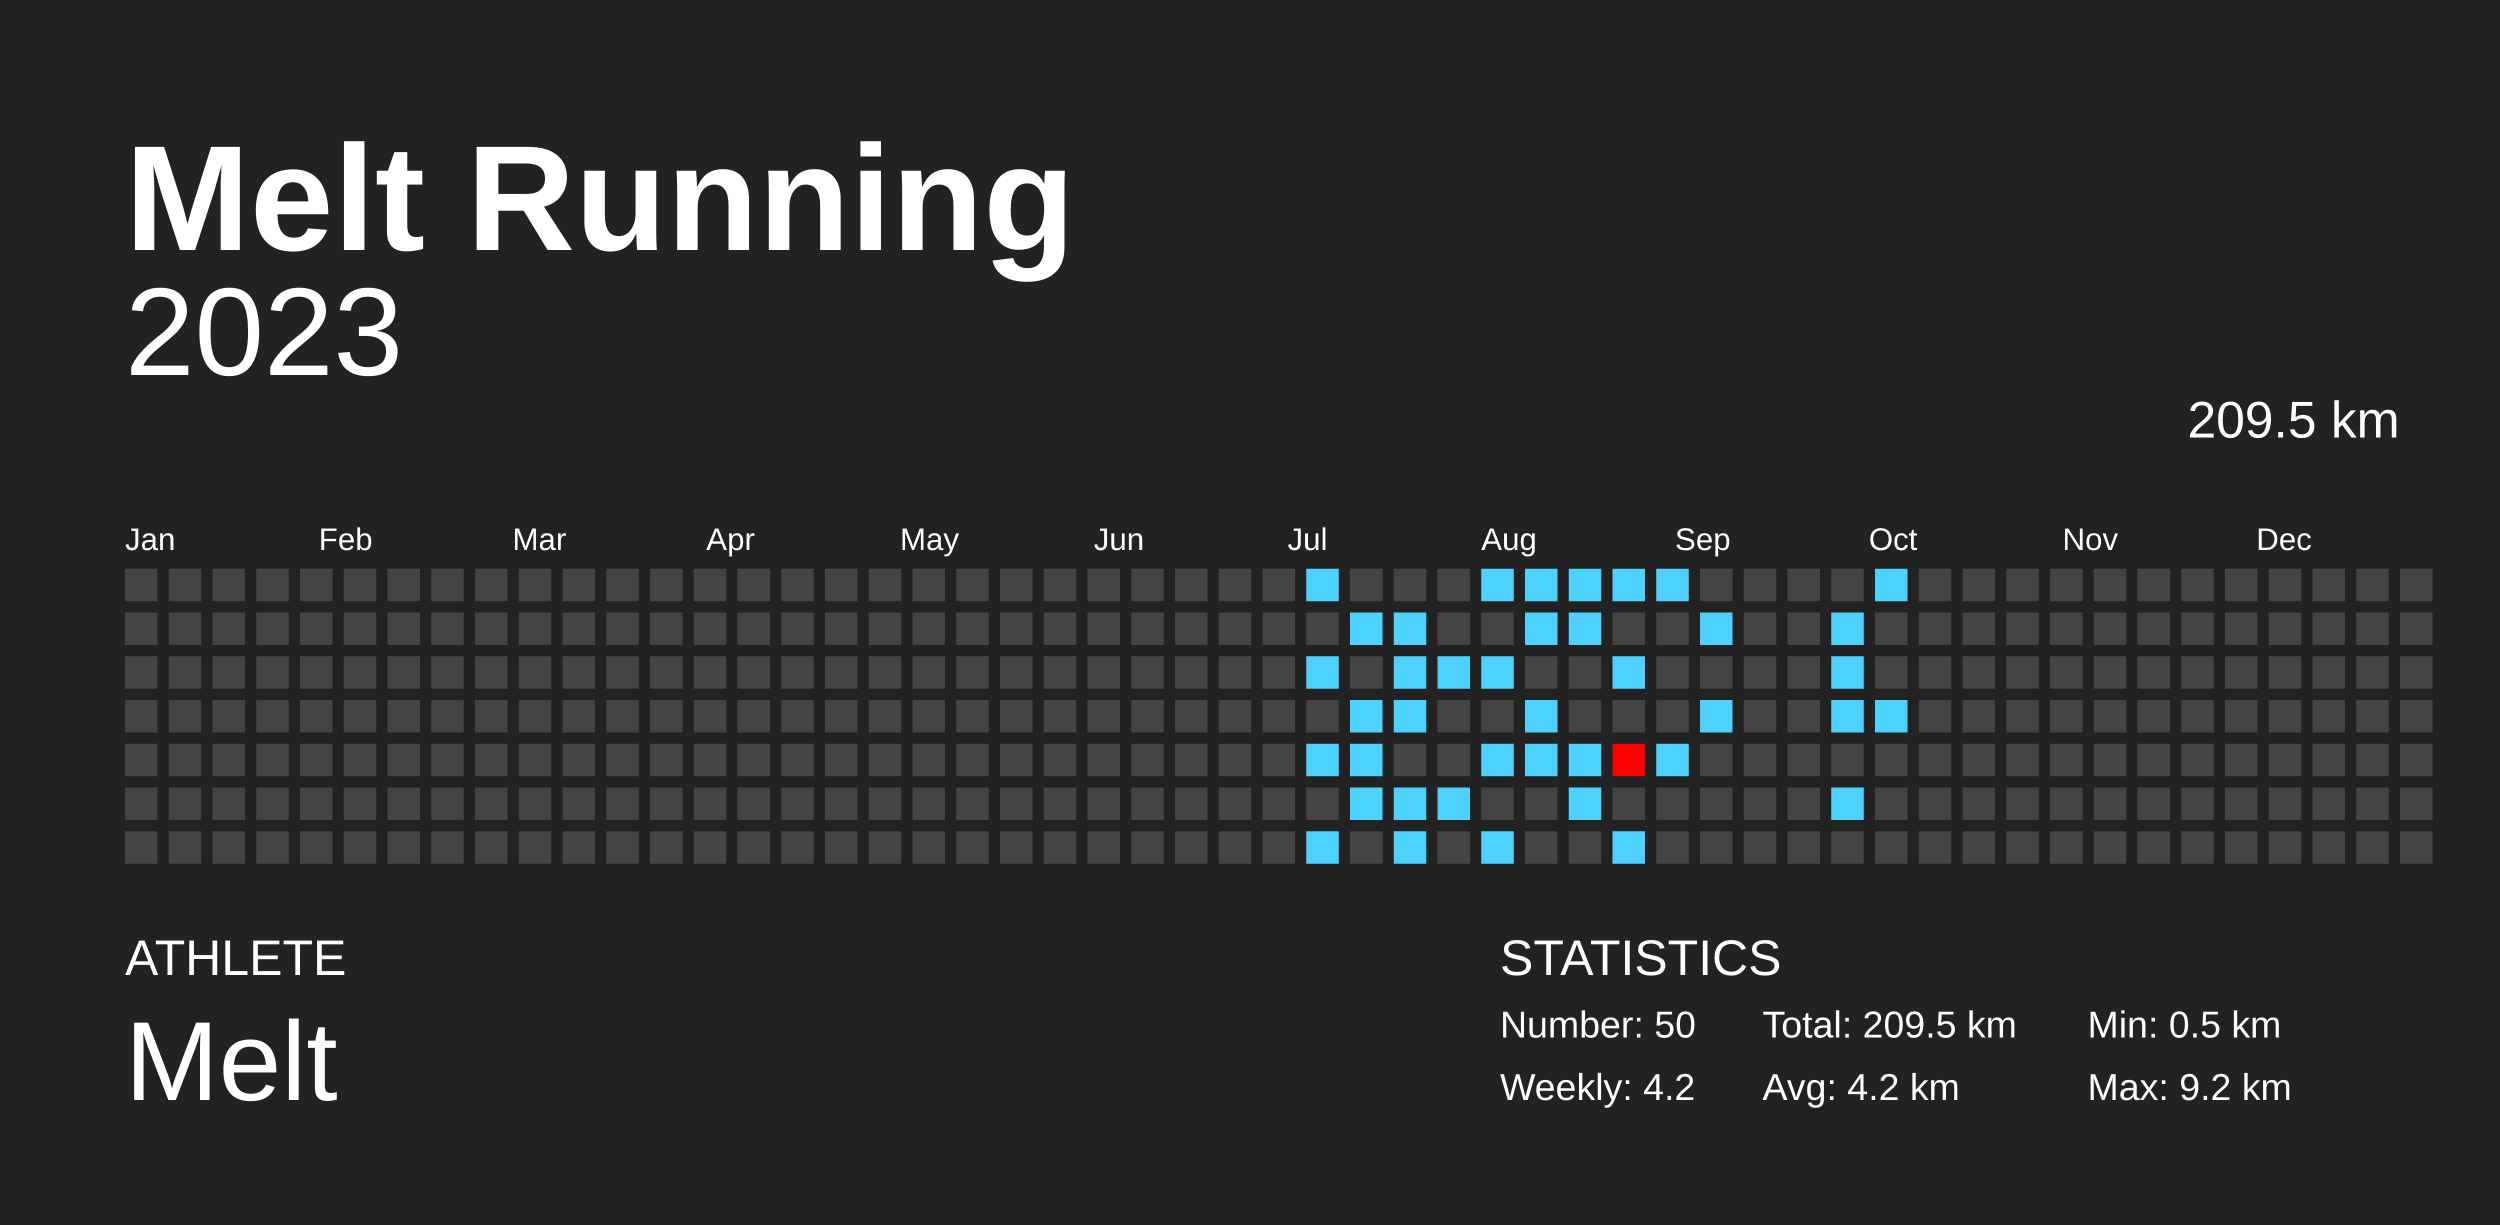
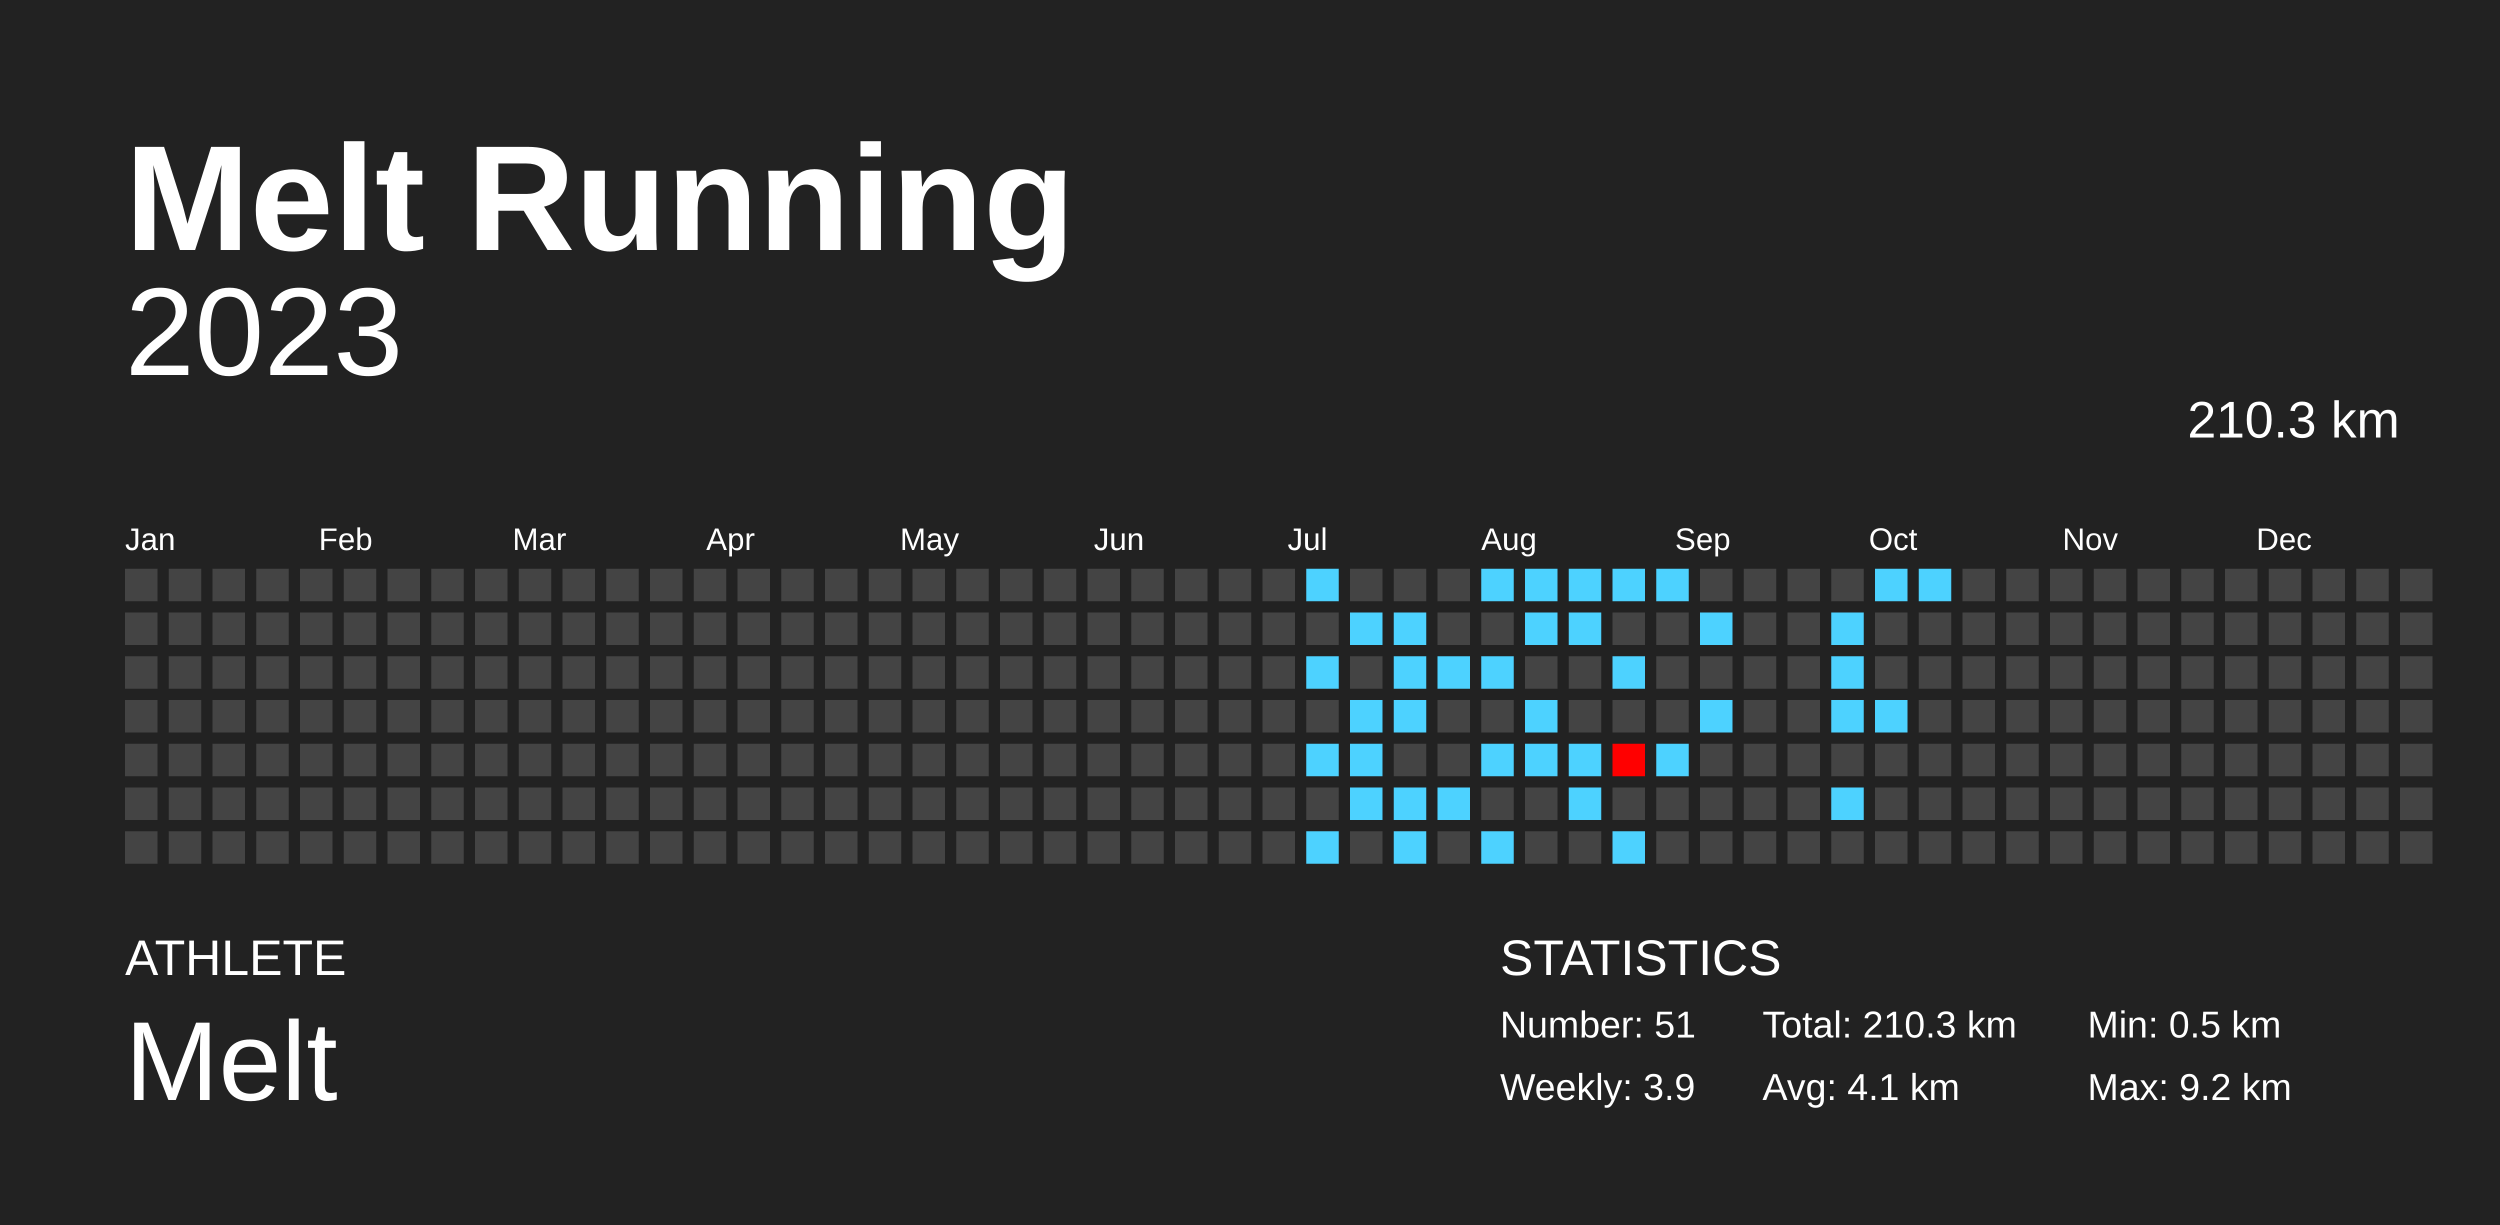
<svg xmlns="http://www.w3.org/2000/svg" baseProfile="full" height="98mm" version="1.1" viewBox="0,0,200,98" width="200mm">
  <defs />
  <rect fill="#222222" height="98" width="200" x="0" y="0" />
  <text fill="#FFFFFF" style="font-size:12px; font-family:Arial; font-weight:bold;" x="10" y="20">Melt Running</text>
  <text fill="#FFFFFF" style="font-size:4px; font-family:Arial" x="10" y="78">ATHLETE</text>
  <text fill="#FFFFFF" style="font-size:9px; font-family:Arial" x="10" y="88">Melt</text>
  <text fill="#FFFFFF" style="font-size:4px; font-family:Arial" x="120" y="78">STATISTICS</text>
-   <text fill="#FFFFFF" style="font-size:3px; font-family:Arial" x="120" y="83">Number: 50</text>
-   <text fill="#FFFFFF" style="font-size:3px; font-family:Arial" x="120" y="88">Weekly: 4.2</text>
-   <text fill="#FFFFFF" style="font-size:3px; font-family:Arial" x="141" y="83">Total: 209.5 km</text>
-   <text fill="#FFFFFF" style="font-size:3px; font-family:Arial" x="141" y="88">Avg: 4.2 km</text>
+   <text fill="#FFFFFF" style="font-size:3px; font-family:Arial" x="120" y="83">Number: 51</text>
+   <text fill="#FFFFFF" style="font-size:3px; font-family:Arial" x="120" y="88">Weekly: 3.9</text>
+   <text fill="#FFFFFF" style="font-size:3px; font-family:Arial" x="141" y="83">Total: 210.3 km</text>
+   <text fill="#FFFFFF" style="font-size:3px; font-family:Arial" x="141" y="88">Avg: 4.1 km</text>
  <text fill="#FFFFFF" style="font-size:3px; font-family:Arial" x="167" y="83">Min: 0.5 km</text>
  <text fill="#FFFFFF" style="font-size:3px; font-family:Arial" x="167" y="88">Max: 9.2 km</text>
  <text alignment-baseline="hanging" fill="#FFFFFF" style="font-size:10.0px; font-family:Arial;" x="10" y="30">2023</text>
-   <text alignment-baseline="hanging" fill="#FFFFFF" style="font-size:4.125px; font-family:Arial;" x="175" y="35">209.5 km</text>
+   <text alignment-baseline="hanging" fill="#FFFFFF" style="font-size:4.125px; font-family:Arial;" x="175" y="35">210.3 km</text>
  <text fill="#FFFFFF" style="font-size:2.5px; font-family:Arial" x="10.0" y="44">Jan</text>
  <text fill="#FFFFFF" style="font-size:2.5px; font-family:Arial" x="25.5" y="44">Feb</text>
  <text fill="#FFFFFF" style="font-size:2.5px; font-family:Arial" x="41.0" y="44">Mar</text>
  <text fill="#FFFFFF" style="font-size:2.5px; font-family:Arial" x="56.5" y="44">Apr</text>
  <text fill="#FFFFFF" style="font-size:2.5px; font-family:Arial" x="72.0" y="44">May</text>
  <text fill="#FFFFFF" style="font-size:2.5px; font-family:Arial" x="87.5" y="44">Jun</text>
  <text fill="#FFFFFF" style="font-size:2.5px; font-family:Arial" x="103.0" y="44">Jul</text>
  <text fill="#FFFFFF" style="font-size:2.5px; font-family:Arial" x="118.5" y="44">Aug</text>
  <text fill="#FFFFFF" style="font-size:2.5px; font-family:Arial" x="134.0" y="44">Sep</text>
  <text fill="#FFFFFF" style="font-size:2.5px; font-family:Arial" x="149.5" y="44">Oct</text>
  <text fill="#FFFFFF" style="font-size:2.5px; font-family:Arial" x="165.0" y="44">Nov</text>
  <text fill="#FFFFFF" style="font-size:2.5px; font-family:Arial" x="180.5" y="44">Dec</text>
  <rect fill="#444444" height="2.6" width="2.6" x="10.0" y="45.5" />
  <rect fill="#444444" height="2.6" width="2.6" x="10.0" y="49.0" />
  <rect fill="#444444" height="2.6" width="2.6" x="10.0" y="52.5" />
  <rect fill="#444444" height="2.6" width="2.6" x="10.0" y="56.0" />
  <rect fill="#444444" height="2.6" width="2.6" x="10.0" y="59.5" />
  <rect fill="#444444" height="2.6" width="2.6" x="10.0" y="63.0" />
  <rect fill="#444444" height="2.6" width="2.6" x="10.0" y="66.5" />
  <rect fill="#444444" height="2.6" width="2.6" x="13.5" y="45.5" />
  <rect fill="#444444" height="2.6" width="2.6" x="13.5" y="49.0" />
  <rect fill="#444444" height="2.6" width="2.6" x="13.5" y="52.5" />
  <rect fill="#444444" height="2.6" width="2.6" x="13.5" y="56.0" />
  <rect fill="#444444" height="2.6" width="2.6" x="13.5" y="59.5" />
  <rect fill="#444444" height="2.6" width="2.6" x="13.5" y="63.0" />
  <rect fill="#444444" height="2.6" width="2.6" x="13.5" y="66.5" />
  <rect fill="#444444" height="2.6" width="2.6" x="17.0" y="45.5" />
  <rect fill="#444444" height="2.6" width="2.6" x="17.0" y="49.0" />
  <rect fill="#444444" height="2.6" width="2.6" x="17.0" y="52.5" />
  <rect fill="#444444" height="2.6" width="2.6" x="17.0" y="56.0" />
  <rect fill="#444444" height="2.6" width="2.6" x="17.0" y="59.5" />
  <rect fill="#444444" height="2.6" width="2.6" x="17.0" y="63.0" />
  <rect fill="#444444" height="2.6" width="2.6" x="17.0" y="66.5" />
  <rect fill="#444444" height="2.6" width="2.6" x="20.5" y="45.5" />
  <rect fill="#444444" height="2.6" width="2.6" x="20.5" y="49.0" />
  <rect fill="#444444" height="2.6" width="2.6" x="20.5" y="52.5" />
  <rect fill="#444444" height="2.6" width="2.6" x="20.5" y="56.0" />
  <rect fill="#444444" height="2.6" width="2.6" x="20.5" y="59.5" />
  <rect fill="#444444" height="2.6" width="2.6" x="20.5" y="63.0" />
  <rect fill="#444444" height="2.6" width="2.6" x="20.5" y="66.5" />
  <rect fill="#444444" height="2.6" width="2.6" x="24.0" y="45.5" />
  <rect fill="#444444" height="2.6" width="2.6" x="24.0" y="49.0" />
  <rect fill="#444444" height="2.6" width="2.6" x="24.0" y="52.5" />
  <rect fill="#444444" height="2.6" width="2.6" x="24.0" y="56.0" />
  <rect fill="#444444" height="2.6" width="2.6" x="24.0" y="59.5" />
  <rect fill="#444444" height="2.6" width="2.6" x="24.0" y="63.0" />
  <rect fill="#444444" height="2.6" width="2.6" x="24.0" y="66.5" />
  <rect fill="#444444" height="2.6" width="2.6" x="27.5" y="45.5" />
  <rect fill="#444444" height="2.6" width="2.6" x="27.5" y="49.0" />
  <rect fill="#444444" height="2.6" width="2.6" x="27.5" y="52.5" />
  <rect fill="#444444" height="2.6" width="2.6" x="27.5" y="56.0" />
  <rect fill="#444444" height="2.6" width="2.6" x="27.5" y="59.5" />
  <rect fill="#444444" height="2.6" width="2.6" x="27.5" y="63.0" />
  <rect fill="#444444" height="2.6" width="2.6" x="27.5" y="66.5" />
  <rect fill="#444444" height="2.6" width="2.6" x="31.0" y="45.5" />
  <rect fill="#444444" height="2.6" width="2.6" x="31.0" y="49.0" />
  <rect fill="#444444" height="2.6" width="2.6" x="31.0" y="52.5" />
  <rect fill="#444444" height="2.6" width="2.6" x="31.0" y="56.0" />
  <rect fill="#444444" height="2.6" width="2.6" x="31.0" y="59.5" />
  <rect fill="#444444" height="2.6" width="2.6" x="31.0" y="63.0" />
  <rect fill="#444444" height="2.6" width="2.6" x="31.0" y="66.5" />
  <rect fill="#444444" height="2.6" width="2.6" x="34.5" y="45.5" />
  <rect fill="#444444" height="2.6" width="2.6" x="34.5" y="49.0" />
  <rect fill="#444444" height="2.6" width="2.6" x="34.5" y="52.5" />
  <rect fill="#444444" height="2.6" width="2.6" x="34.5" y="56.0" />
  <rect fill="#444444" height="2.6" width="2.6" x="34.5" y="59.5" />
  <rect fill="#444444" height="2.6" width="2.6" x="34.5" y="63.0" />
  <rect fill="#444444" height="2.6" width="2.6" x="34.5" y="66.5" />
  <rect fill="#444444" height="2.6" width="2.6" x="38.0" y="45.5" />
  <rect fill="#444444" height="2.6" width="2.6" x="38.0" y="49.0" />
  <rect fill="#444444" height="2.6" width="2.6" x="38.0" y="52.5" />
  <rect fill="#444444" height="2.6" width="2.6" x="38.0" y="56.0" />
  <rect fill="#444444" height="2.6" width="2.6" x="38.0" y="59.5" />
  <rect fill="#444444" height="2.6" width="2.6" x="38.0" y="63.0" />
  <rect fill="#444444" height="2.6" width="2.6" x="38.0" y="66.5" />
  <rect fill="#444444" height="2.6" width="2.6" x="41.5" y="45.5" />
  <rect fill="#444444" height="2.6" width="2.6" x="41.5" y="49.0" />
  <rect fill="#444444" height="2.6" width="2.6" x="41.5" y="52.5" />
  <rect fill="#444444" height="2.6" width="2.6" x="41.5" y="56.0" />
  <rect fill="#444444" height="2.6" width="2.6" x="41.5" y="59.5" />
  <rect fill="#444444" height="2.6" width="2.6" x="41.5" y="63.0" />
  <rect fill="#444444" height="2.6" width="2.6" x="41.5" y="66.5" />
  <rect fill="#444444" height="2.6" width="2.6" x="45.0" y="45.5" />
  <rect fill="#444444" height="2.6" width="2.6" x="45.0" y="49.0" />
  <rect fill="#444444" height="2.6" width="2.6" x="45.0" y="52.5" />
  <rect fill="#444444" height="2.6" width="2.6" x="45.0" y="56.0" />
  <rect fill="#444444" height="2.6" width="2.6" x="45.0" y="59.5" />
  <rect fill="#444444" height="2.6" width="2.6" x="45.0" y="63.0" />
  <rect fill="#444444" height="2.6" width="2.6" x="45.0" y="66.5" />
  <rect fill="#444444" height="2.6" width="2.6" x="48.5" y="45.5" />
  <rect fill="#444444" height="2.6" width="2.6" x="48.5" y="49.0" />
  <rect fill="#444444" height="2.6" width="2.6" x="48.5" y="52.5" />
  <rect fill="#444444" height="2.6" width="2.6" x="48.5" y="56.0" />
  <rect fill="#444444" height="2.6" width="2.6" x="48.5" y="59.5" />
  <rect fill="#444444" height="2.6" width="2.6" x="48.5" y="63.0" />
  <rect fill="#444444" height="2.6" width="2.6" x="48.5" y="66.5" />
  <rect fill="#444444" height="2.6" width="2.6" x="52.0" y="45.5" />
  <rect fill="#444444" height="2.6" width="2.6" x="52.0" y="49.0" />
  <rect fill="#444444" height="2.6" width="2.6" x="52.0" y="52.5" />
  <rect fill="#444444" height="2.6" width="2.6" x="52.0" y="56.0" />
  <rect fill="#444444" height="2.6" width="2.6" x="52.0" y="59.5" />
  <rect fill="#444444" height="2.6" width="2.6" x="52.0" y="63.0" />
  <rect fill="#444444" height="2.6" width="2.6" x="52.0" y="66.5" />
  <rect fill="#444444" height="2.6" width="2.6" x="55.5" y="45.5" />
  <rect fill="#444444" height="2.6" width="2.6" x="55.5" y="49.0" />
  <rect fill="#444444" height="2.6" width="2.6" x="55.5" y="52.5" />
  <rect fill="#444444" height="2.6" width="2.6" x="55.5" y="56.0" />
  <rect fill="#444444" height="2.6" width="2.6" x="55.5" y="59.5" />
  <rect fill="#444444" height="2.6" width="2.6" x="55.5" y="63.0" />
  <rect fill="#444444" height="2.6" width="2.6" x="55.5" y="66.5" />
  <rect fill="#444444" height="2.6" width="2.6" x="59.0" y="45.5" />
  <rect fill="#444444" height="2.6" width="2.6" x="59.0" y="49.0" />
  <rect fill="#444444" height="2.6" width="2.6" x="59.0" y="52.5" />
  <rect fill="#444444" height="2.6" width="2.6" x="59.0" y="56.0" />
  <rect fill="#444444" height="2.6" width="2.6" x="59.0" y="59.5" />
  <rect fill="#444444" height="2.6" width="2.6" x="59.0" y="63.0" />
  <rect fill="#444444" height="2.6" width="2.6" x="59.0" y="66.5" />
  <rect fill="#444444" height="2.6" width="2.6" x="62.5" y="45.5" />
  <rect fill="#444444" height="2.6" width="2.6" x="62.5" y="49.0" />
  <rect fill="#444444" height="2.6" width="2.6" x="62.5" y="52.5" />
  <rect fill="#444444" height="2.6" width="2.6" x="62.5" y="56.0" />
  <rect fill="#444444" height="2.6" width="2.6" x="62.5" y="59.5" />
  <rect fill="#444444" height="2.6" width="2.6" x="62.5" y="63.0" />
  <rect fill="#444444" height="2.6" width="2.6" x="62.5" y="66.5" />
  <rect fill="#444444" height="2.6" width="2.6" x="66.0" y="45.5" />
  <rect fill="#444444" height="2.6" width="2.6" x="66.0" y="49.0" />
  <rect fill="#444444" height="2.6" width="2.6" x="66.0" y="52.5" />
  <rect fill="#444444" height="2.6" width="2.6" x="66.0" y="56.0" />
  <rect fill="#444444" height="2.6" width="2.6" x="66.0" y="59.5" />
  <rect fill="#444444" height="2.6" width="2.6" x="66.0" y="63.0" />
  <rect fill="#444444" height="2.6" width="2.6" x="66.0" y="66.5" />
  <rect fill="#444444" height="2.6" width="2.6" x="69.5" y="45.5" />
  <rect fill="#444444" height="2.6" width="2.6" x="69.5" y="49.0" />
  <rect fill="#444444" height="2.6" width="2.6" x="69.5" y="52.5" />
  <rect fill="#444444" height="2.6" width="2.6" x="69.5" y="56.0" />
  <rect fill="#444444" height="2.6" width="2.6" x="69.5" y="59.5" />
  <rect fill="#444444" height="2.6" width="2.6" x="69.5" y="63.0" />
  <rect fill="#444444" height="2.6" width="2.6" x="69.5" y="66.5" />
  <rect fill="#444444" height="2.6" width="2.6" x="73.0" y="45.5" />
  <rect fill="#444444" height="2.6" width="2.6" x="73.0" y="49.0" />
  <rect fill="#444444" height="2.6" width="2.6" x="73.0" y="52.5" />
  <rect fill="#444444" height="2.6" width="2.6" x="73.0" y="56.0" />
  <rect fill="#444444" height="2.6" width="2.6" x="73.0" y="59.5" />
  <rect fill="#444444" height="2.6" width="2.6" x="73.0" y="63.0" />
  <rect fill="#444444" height="2.6" width="2.6" x="73.0" y="66.5" />
  <rect fill="#444444" height="2.6" width="2.6" x="76.5" y="45.5" />
  <rect fill="#444444" height="2.6" width="2.6" x="76.5" y="49.0" />
  <rect fill="#444444" height="2.6" width="2.6" x="76.5" y="52.5" />
  <rect fill="#444444" height="2.6" width="2.6" x="76.5" y="56.0" />
  <rect fill="#444444" height="2.6" width="2.6" x="76.5" y="59.5" />
  <rect fill="#444444" height="2.6" width="2.6" x="76.5" y="63.0" />
  <rect fill="#444444" height="2.6" width="2.6" x="76.5" y="66.5" />
  <rect fill="#444444" height="2.6" width="2.6" x="80.0" y="45.5" />
  <rect fill="#444444" height="2.6" width="2.6" x="80.0" y="49.0" />
  <rect fill="#444444" height="2.6" width="2.6" x="80.0" y="52.5" />
  <rect fill="#444444" height="2.6" width="2.6" x="80.0" y="56.0" />
  <rect fill="#444444" height="2.6" width="2.6" x="80.0" y="59.5" />
  <rect fill="#444444" height="2.6" width="2.6" x="80.0" y="63.0" />
  <rect fill="#444444" height="2.6" width="2.6" x="80.0" y="66.5" />
  <rect fill="#444444" height="2.6" width="2.6" x="83.5" y="45.5" />
  <rect fill="#444444" height="2.6" width="2.6" x="83.5" y="49.0" />
  <rect fill="#444444" height="2.6" width="2.6" x="83.5" y="52.5" />
  <rect fill="#444444" height="2.6" width="2.6" x="83.5" y="56.0" />
  <rect fill="#444444" height="2.6" width="2.6" x="83.5" y="59.5" />
  <rect fill="#444444" height="2.6" width="2.6" x="83.5" y="63.0" />
  <rect fill="#444444" height="2.6" width="2.6" x="83.5" y="66.5" />
  <rect fill="#444444" height="2.6" width="2.6" x="87.0" y="45.5" />
  <rect fill="#444444" height="2.6" width="2.6" x="87.0" y="49.0" />
  <rect fill="#444444" height="2.6" width="2.6" x="87.0" y="52.5" />
  <rect fill="#444444" height="2.6" width="2.6" x="87.0" y="56.0" />
  <rect fill="#444444" height="2.6" width="2.6" x="87.0" y="59.5" />
  <rect fill="#444444" height="2.6" width="2.6" x="87.0" y="63.0" />
  <rect fill="#444444" height="2.6" width="2.6" x="87.0" y="66.5" />
  <rect fill="#444444" height="2.6" width="2.6" x="90.5" y="45.5" />
  <rect fill="#444444" height="2.6" width="2.6" x="90.5" y="49.0" />
  <rect fill="#444444" height="2.6" width="2.6" x="90.5" y="52.5" />
  <rect fill="#444444" height="2.6" width="2.6" x="90.5" y="56.0" />
  <rect fill="#444444" height="2.6" width="2.6" x="90.5" y="59.5" />
  <rect fill="#444444" height="2.6" width="2.6" x="90.5" y="63.0" />
  <rect fill="#444444" height="2.6" width="2.6" x="90.5" y="66.5" />
  <rect fill="#444444" height="2.6" width="2.6" x="94.0" y="45.5" />
  <rect fill="#444444" height="2.6" width="2.6" x="94.0" y="49.0" />
  <rect fill="#444444" height="2.6" width="2.6" x="94.0" y="52.5" />
  <rect fill="#444444" height="2.6" width="2.6" x="94.0" y="56.0" />
  <rect fill="#444444" height="2.6" width="2.6" x="94.0" y="59.5" />
  <rect fill="#444444" height="2.6" width="2.6" x="94.0" y="63.0" />
  <rect fill="#444444" height="2.6" width="2.6" x="94.0" y="66.5" />
  <rect fill="#444444" height="2.6" width="2.6" x="97.5" y="45.5" />
  <rect fill="#444444" height="2.6" width="2.6" x="97.5" y="49.0" />
  <rect fill="#444444" height="2.6" width="2.6" x="97.5" y="52.5" />
  <rect fill="#444444" height="2.6" width="2.6" x="97.5" y="56.0" />
  <rect fill="#444444" height="2.6" width="2.6" x="97.5" y="59.5" />
  <rect fill="#444444" height="2.6" width="2.6" x="97.5" y="63.0" />
  <rect fill="#444444" height="2.6" width="2.6" x="97.5" y="66.5" />
  <rect fill="#444444" height="2.6" width="2.6" x="101.0" y="45.5" />
  <rect fill="#444444" height="2.6" width="2.6" x="101.0" y="49.0" />
  <rect fill="#444444" height="2.6" width="2.6" x="101.0" y="52.5" />
  <rect fill="#444444" height="2.6" width="2.6" x="101.0" y="56.0" />
  <rect fill="#444444" height="2.6" width="2.6" x="101.0" y="59.5" />
  <rect fill="#444444" height="2.6" width="2.6" x="101.0" y="63.0" />
  <rect fill="#444444" height="2.6" width="2.6" x="101.0" y="66.5" />
  <rect fill="#4dd2ff" height="2.6" width="2.6" x="104.5" y="45.5" />
  <rect fill="#444444" height="2.6" width="2.6" x="104.5" y="49.0" />
  <rect fill="#4dd2ff" height="2.6" width="2.6" x="104.5" y="52.5" />
  <rect fill="#444444" height="2.6" width="2.6" x="104.5" y="56.0" />
  <rect fill="#4dd2ff" height="2.6" width="2.6" x="104.5" y="59.5" />
  <rect fill="#444444" height="2.6" width="2.6" x="104.5" y="63.0" />
  <rect fill="#4dd2ff" height="2.6" width="2.6" x="104.5" y="66.5" />
  <rect fill="#444444" height="2.6" width="2.6" x="108.0" y="45.5" />
  <rect fill="#4dd2ff" height="2.6" width="2.6" x="108.0" y="49.0" />
  <rect fill="#444444" height="2.6" width="2.6" x="108.0" y="52.5" />
  <rect fill="#4dd2ff" height="2.6" width="2.6" x="108.0" y="56.0" />
  <rect fill="#4dd2ff" height="2.6" width="2.6" x="108.0" y="59.5" />
  <rect fill="#4dd2ff" height="2.6" width="2.6" x="108.0" y="63.0" />
  <rect fill="#444444" height="2.6" width="2.6" x="108.0" y="66.5" />
  <rect fill="#444444" height="2.6" width="2.6" x="111.5" y="45.5" />
  <rect fill="#4dd2ff" height="2.6" width="2.6" x="111.5" y="49.0" />
  <rect fill="#4dd2ff" height="2.6" width="2.6" x="111.5" y="52.5" />
  <rect fill="#4dd2ff" height="2.6" width="2.6" x="111.5" y="56.0" />
  <rect fill="#444444" height="2.6" width="2.6" x="111.5" y="59.5" />
  <rect fill="#4dd2ff" height="2.6" width="2.6" x="111.5" y="63.0" />
  <rect fill="#4dd2ff" height="2.6" width="2.6" x="111.5" y="66.5" />
  <rect fill="#444444" height="2.6" width="2.6" x="115.0" y="45.5" />
  <rect fill="#444444" height="2.6" width="2.6" x="115.0" y="49.0" />
  <rect fill="#4dd2ff" height="2.6" width="2.6" x="115.0" y="52.5" />
  <rect fill="#444444" height="2.6" width="2.6" x="115.0" y="56.0" />
  <rect fill="#444444" height="2.6" width="2.6" x="115.0" y="59.5" />
  <rect fill="#4dd2ff" height="2.6" width="2.6" x="115.0" y="63.0" />
  <rect fill="#444444" height="2.6" width="2.6" x="115.0" y="66.5" />
  <rect fill="#4dd2ff" height="2.6" width="2.6" x="118.5" y="45.5" />
  <rect fill="#444444" height="2.6" width="2.6" x="118.5" y="49.0" />
  <rect fill="#4dd2ff" height="2.6" width="2.6" x="118.5" y="52.5" />
  <rect fill="#444444" height="2.6" width="2.6" x="118.5" y="56.0" />
  <rect fill="#4dd2ff" height="2.6" width="2.6" x="118.5" y="59.5" />
  <rect fill="#444444" height="2.6" width="2.6" x="118.5" y="63.0" />
  <rect fill="#4dd2ff" height="2.6" width="2.6" x="118.5" y="66.5" />
  <rect fill="#4dd2ff" height="2.6" width="2.6" x="122.0" y="45.5" />
  <rect fill="#4dd2ff" height="2.6" width="2.6" x="122.0" y="49.0" />
  <rect fill="#444444" height="2.6" width="2.6" x="122.0" y="52.5" />
  <rect fill="#4dd2ff" height="2.6" width="2.6" x="122.0" y="56.0" />
  <rect fill="#4dd2ff" height="2.6" width="2.6" x="122.0" y="59.5" />
  <rect fill="#444444" height="2.6" width="2.6" x="122.0" y="63.0" />
  <rect fill="#444444" height="2.6" width="2.6" x="122.0" y="66.5" />
  <rect fill="#4dd2ff" height="2.6" width="2.6" x="125.5" y="45.5" />
  <rect fill="#4dd2ff" height="2.6" width="2.6" x="125.5" y="49.0" />
  <rect fill="#444444" height="2.6" width="2.6" x="125.5" y="52.5" />
  <rect fill="#444444" height="2.6" width="2.6" x="125.5" y="56.0" />
  <rect fill="#4dd2ff" height="2.6" width="2.6" x="125.5" y="59.5" />
  <rect fill="#4dd2ff" height="2.6" width="2.6" x="125.5" y="63.0" />
  <rect fill="#444444" height="2.6" width="2.6" x="125.5" y="66.5" />
  <rect fill="#4dd2ff" height="2.6" width="2.6" x="129.0" y="45.5" />
  <rect fill="#444444" height="2.6" width="2.6" x="129.0" y="49.0" />
  <rect fill="#4dd2ff" height="2.6" width="2.6" x="129.0" y="52.5" />
  <rect fill="#444444" height="2.6" width="2.6" x="129.0" y="56.0" />
  <rect fill="#ff0000" height="2.6" width="2.6" x="129.0" y="59.5" />
  <rect fill="#444444" height="2.6" width="2.6" x="129.0" y="63.0" />
  <rect fill="#4dd2ff" height="2.6" width="2.6" x="129.0" y="66.5" />
  <rect fill="#4dd2ff" height="2.6" width="2.6" x="132.5" y="45.5" />
  <rect fill="#444444" height="2.6" width="2.6" x="132.5" y="49.0" />
  <rect fill="#444444" height="2.6" width="2.6" x="132.5" y="52.5" />
  <rect fill="#444444" height="2.6" width="2.6" x="132.5" y="56.0" />
  <rect fill="#4dd2ff" height="2.6" width="2.6" x="132.5" y="59.5" />
  <rect fill="#444444" height="2.6" width="2.6" x="132.5" y="63.0" />
  <rect fill="#444444" height="2.6" width="2.6" x="132.5" y="66.5" />
  <rect fill="#444444" height="2.6" width="2.6" x="136.0" y="45.5" />
  <rect fill="#4dd2ff" height="2.6" width="2.6" x="136.0" y="49.0" />
  <rect fill="#444444" height="2.6" width="2.6" x="136.0" y="52.5" />
  <rect fill="#4dd2ff" height="2.6" width="2.6" x="136.0" y="56.0" />
  <rect fill="#444444" height="2.6" width="2.6" x="136.0" y="59.5" />
  <rect fill="#444444" height="2.6" width="2.6" x="136.0" y="63.0" />
  <rect fill="#444444" height="2.6" width="2.6" x="136.0" y="66.5" />
  <rect fill="#444444" height="2.6" width="2.6" x="139.5" y="45.5" />
  <rect fill="#444444" height="2.6" width="2.6" x="139.5" y="49.0" />
  <rect fill="#444444" height="2.6" width="2.6" x="139.5" y="52.5" />
  <rect fill="#444444" height="2.6" width="2.6" x="139.5" y="56.0" />
  <rect fill="#444444" height="2.6" width="2.6" x="139.5" y="59.5" />
  <rect fill="#444444" height="2.6" width="2.6" x="139.5" y="63.0" />
  <rect fill="#444444" height="2.6" width="2.6" x="139.5" y="66.5" />
  <rect fill="#444444" height="2.6" width="2.6" x="143.0" y="45.5" />
  <rect fill="#444444" height="2.6" width="2.6" x="143.0" y="49.0" />
  <rect fill="#444444" height="2.6" width="2.6" x="143.0" y="52.5" />
  <rect fill="#444444" height="2.6" width="2.6" x="143.0" y="56.0" />
  <rect fill="#444444" height="2.6" width="2.6" x="143.0" y="59.5" />
  <rect fill="#444444" height="2.6" width="2.6" x="143.0" y="63.0" />
  <rect fill="#444444" height="2.6" width="2.6" x="143.0" y="66.5" />
  <rect fill="#444444" height="2.6" width="2.6" x="146.5" y="45.5" />
  <rect fill="#4dd2ff" height="2.6" width="2.6" x="146.5" y="49.0" />
  <rect fill="#4dd2ff" height="2.6" width="2.6" x="146.5" y="52.5" />
  <rect fill="#4dd2ff" height="2.6" width="2.6" x="146.5" y="56.0" />
  <rect fill="#444444" height="2.6" width="2.6" x="146.5" y="59.5" />
  <rect fill="#4dd2ff" height="2.6" width="2.6" x="146.5" y="63.0" />
  <rect fill="#444444" height="2.6" width="2.6" x="146.5" y="66.5" />
  <rect fill="#4dd2ff" height="2.6" width="2.6" x="150.0" y="45.5" />
  <rect fill="#444444" height="2.6" width="2.6" x="150.0" y="49.0" />
  <rect fill="#444444" height="2.6" width="2.6" x="150.0" y="52.5" />
  <rect fill="#4dd2ff" height="2.6" width="2.6" x="150.0" y="56.0" />
  <rect fill="#444444" height="2.6" width="2.6" x="150.0" y="59.5" />
  <rect fill="#444444" height="2.6" width="2.6" x="150.0" y="63.0" />
  <rect fill="#444444" height="2.6" width="2.6" x="150.0" y="66.5" />
-   <rect fill="#444444" height="2.6" width="2.6" x="153.5" y="45.5" />
+   <rect fill="#4dd2ff" height="2.6" width="2.6" x="153.5" y="45.5" />
  <rect fill="#444444" height="2.6" width="2.6" x="153.5" y="49.0" />
  <rect fill="#444444" height="2.6" width="2.6" x="153.5" y="52.5" />
  <rect fill="#444444" height="2.6" width="2.6" x="153.5" y="56.0" />
  <rect fill="#444444" height="2.6" width="2.6" x="153.5" y="59.5" />
  <rect fill="#444444" height="2.6" width="2.6" x="153.5" y="63.0" />
  <rect fill="#444444" height="2.6" width="2.6" x="153.5" y="66.5" />
  <rect fill="#444444" height="2.6" width="2.6" x="157.0" y="45.5" />
  <rect fill="#444444" height="2.6" width="2.6" x="157.0" y="49.0" />
  <rect fill="#444444" height="2.6" width="2.6" x="157.0" y="52.5" />
  <rect fill="#444444" height="2.6" width="2.6" x="157.0" y="56.0" />
  <rect fill="#444444" height="2.6" width="2.6" x="157.0" y="59.5" />
  <rect fill="#444444" height="2.6" width="2.6" x="157.0" y="63.0" />
  <rect fill="#444444" height="2.6" width="2.6" x="157.0" y="66.5" />
  <rect fill="#444444" height="2.6" width="2.6" x="160.5" y="45.5" />
  <rect fill="#444444" height="2.6" width="2.6" x="160.5" y="49.0" />
  <rect fill="#444444" height="2.6" width="2.6" x="160.5" y="52.5" />
  <rect fill="#444444" height="2.6" width="2.6" x="160.5" y="56.0" />
  <rect fill="#444444" height="2.6" width="2.6" x="160.5" y="59.5" />
  <rect fill="#444444" height="2.6" width="2.6" x="160.5" y="63.0" />
  <rect fill="#444444" height="2.6" width="2.6" x="160.5" y="66.5" />
  <rect fill="#444444" height="2.6" width="2.6" x="164.0" y="45.5" />
  <rect fill="#444444" height="2.6" width="2.6" x="164.0" y="49.0" />
  <rect fill="#444444" height="2.6" width="2.6" x="164.0" y="52.5" />
  <rect fill="#444444" height="2.6" width="2.6" x="164.0" y="56.0" />
  <rect fill="#444444" height="2.6" width="2.6" x="164.0" y="59.5" />
  <rect fill="#444444" height="2.6" width="2.6" x="164.0" y="63.0" />
  <rect fill="#444444" height="2.6" width="2.6" x="164.0" y="66.5" />
  <rect fill="#444444" height="2.6" width="2.6" x="167.5" y="45.5" />
  <rect fill="#444444" height="2.6" width="2.6" x="167.5" y="49.0" />
  <rect fill="#444444" height="2.6" width="2.6" x="167.5" y="52.5" />
  <rect fill="#444444" height="2.6" width="2.6" x="167.5" y="56.0" />
  <rect fill="#444444" height="2.6" width="2.6" x="167.5" y="59.5" />
  <rect fill="#444444" height="2.6" width="2.6" x="167.5" y="63.0" />
  <rect fill="#444444" height="2.6" width="2.6" x="167.5" y="66.5" />
  <rect fill="#444444" height="2.6" width="2.6" x="171.0" y="45.5" />
  <rect fill="#444444" height="2.6" width="2.6" x="171.0" y="49.0" />
  <rect fill="#444444" height="2.6" width="2.6" x="171.0" y="52.5" />
  <rect fill="#444444" height="2.6" width="2.6" x="171.0" y="56.0" />
  <rect fill="#444444" height="2.6" width="2.6" x="171.0" y="59.5" />
  <rect fill="#444444" height="2.6" width="2.6" x="171.0" y="63.0" />
  <rect fill="#444444" height="2.6" width="2.6" x="171.0" y="66.5" />
  <rect fill="#444444" height="2.6" width="2.6" x="174.5" y="45.5" />
  <rect fill="#444444" height="2.6" width="2.6" x="174.5" y="49.0" />
  <rect fill="#444444" height="2.6" width="2.6" x="174.5" y="52.5" />
  <rect fill="#444444" height="2.6" width="2.6" x="174.5" y="56.0" />
  <rect fill="#444444" height="2.6" width="2.6" x="174.5" y="59.5" />
  <rect fill="#444444" height="2.6" width="2.6" x="174.5" y="63.0" />
  <rect fill="#444444" height="2.6" width="2.6" x="174.5" y="66.5" />
  <rect fill="#444444" height="2.6" width="2.6" x="178.0" y="45.5" />
  <rect fill="#444444" height="2.6" width="2.6" x="178.0" y="49.0" />
  <rect fill="#444444" height="2.6" width="2.6" x="178.0" y="52.5" />
  <rect fill="#444444" height="2.6" width="2.6" x="178.0" y="56.0" />
  <rect fill="#444444" height="2.6" width="2.6" x="178.0" y="59.5" />
  <rect fill="#444444" height="2.6" width="2.6" x="178.0" y="63.0" />
  <rect fill="#444444" height="2.6" width="2.6" x="178.0" y="66.5" />
  <rect fill="#444444" height="2.6" width="2.6" x="181.5" y="45.5" />
  <rect fill="#444444" height="2.6" width="2.6" x="181.5" y="49.0" />
  <rect fill="#444444" height="2.6" width="2.6" x="181.5" y="52.5" />
  <rect fill="#444444" height="2.6" width="2.6" x="181.5" y="56.0" />
  <rect fill="#444444" height="2.6" width="2.6" x="181.5" y="59.5" />
  <rect fill="#444444" height="2.6" width="2.6" x="181.5" y="63.0" />
  <rect fill="#444444" height="2.6" width="2.6" x="181.5" y="66.5" />
  <rect fill="#444444" height="2.6" width="2.6" x="185.0" y="45.5" />
  <rect fill="#444444" height="2.6" width="2.6" x="185.0" y="49.0" />
  <rect fill="#444444" height="2.6" width="2.6" x="185.0" y="52.5" />
  <rect fill="#444444" height="2.6" width="2.6" x="185.0" y="56.0" />
  <rect fill="#444444" height="2.6" width="2.6" x="185.0" y="59.5" />
  <rect fill="#444444" height="2.6" width="2.6" x="185.0" y="63.0" />
  <rect fill="#444444" height="2.6" width="2.6" x="185.0" y="66.5" />
  <rect fill="#444444" height="2.6" width="2.6" x="188.5" y="45.5" />
  <rect fill="#444444" height="2.6" width="2.6" x="188.5" y="49.0" />
  <rect fill="#444444" height="2.6" width="2.6" x="188.5" y="52.5" />
  <rect fill="#444444" height="2.6" width="2.6" x="188.5" y="56.0" />
  <rect fill="#444444" height="2.6" width="2.6" x="188.5" y="59.5" />
  <rect fill="#444444" height="2.6" width="2.6" x="188.5" y="63.0" />
  <rect fill="#444444" height="2.6" width="2.6" x="188.5" y="66.5" />
  <rect fill="#444444" height="2.6" width="2.6" x="192.0" y="45.5" />
  <rect fill="#444444" height="2.6" width="2.6" x="192.0" y="49.0" />
  <rect fill="#444444" height="2.6" width="2.6" x="192.0" y="52.5" />
  <rect fill="#444444" height="2.6" width="2.6" x="192.0" y="56.0" />
  <rect fill="#444444" height="2.6" width="2.6" x="192.0" y="59.5" />
  <rect fill="#444444" height="2.6" width="2.6" x="192.0" y="63.0" />
  <rect fill="#444444" height="2.6" width="2.6" x="192.0" y="66.5" />
</svg>
